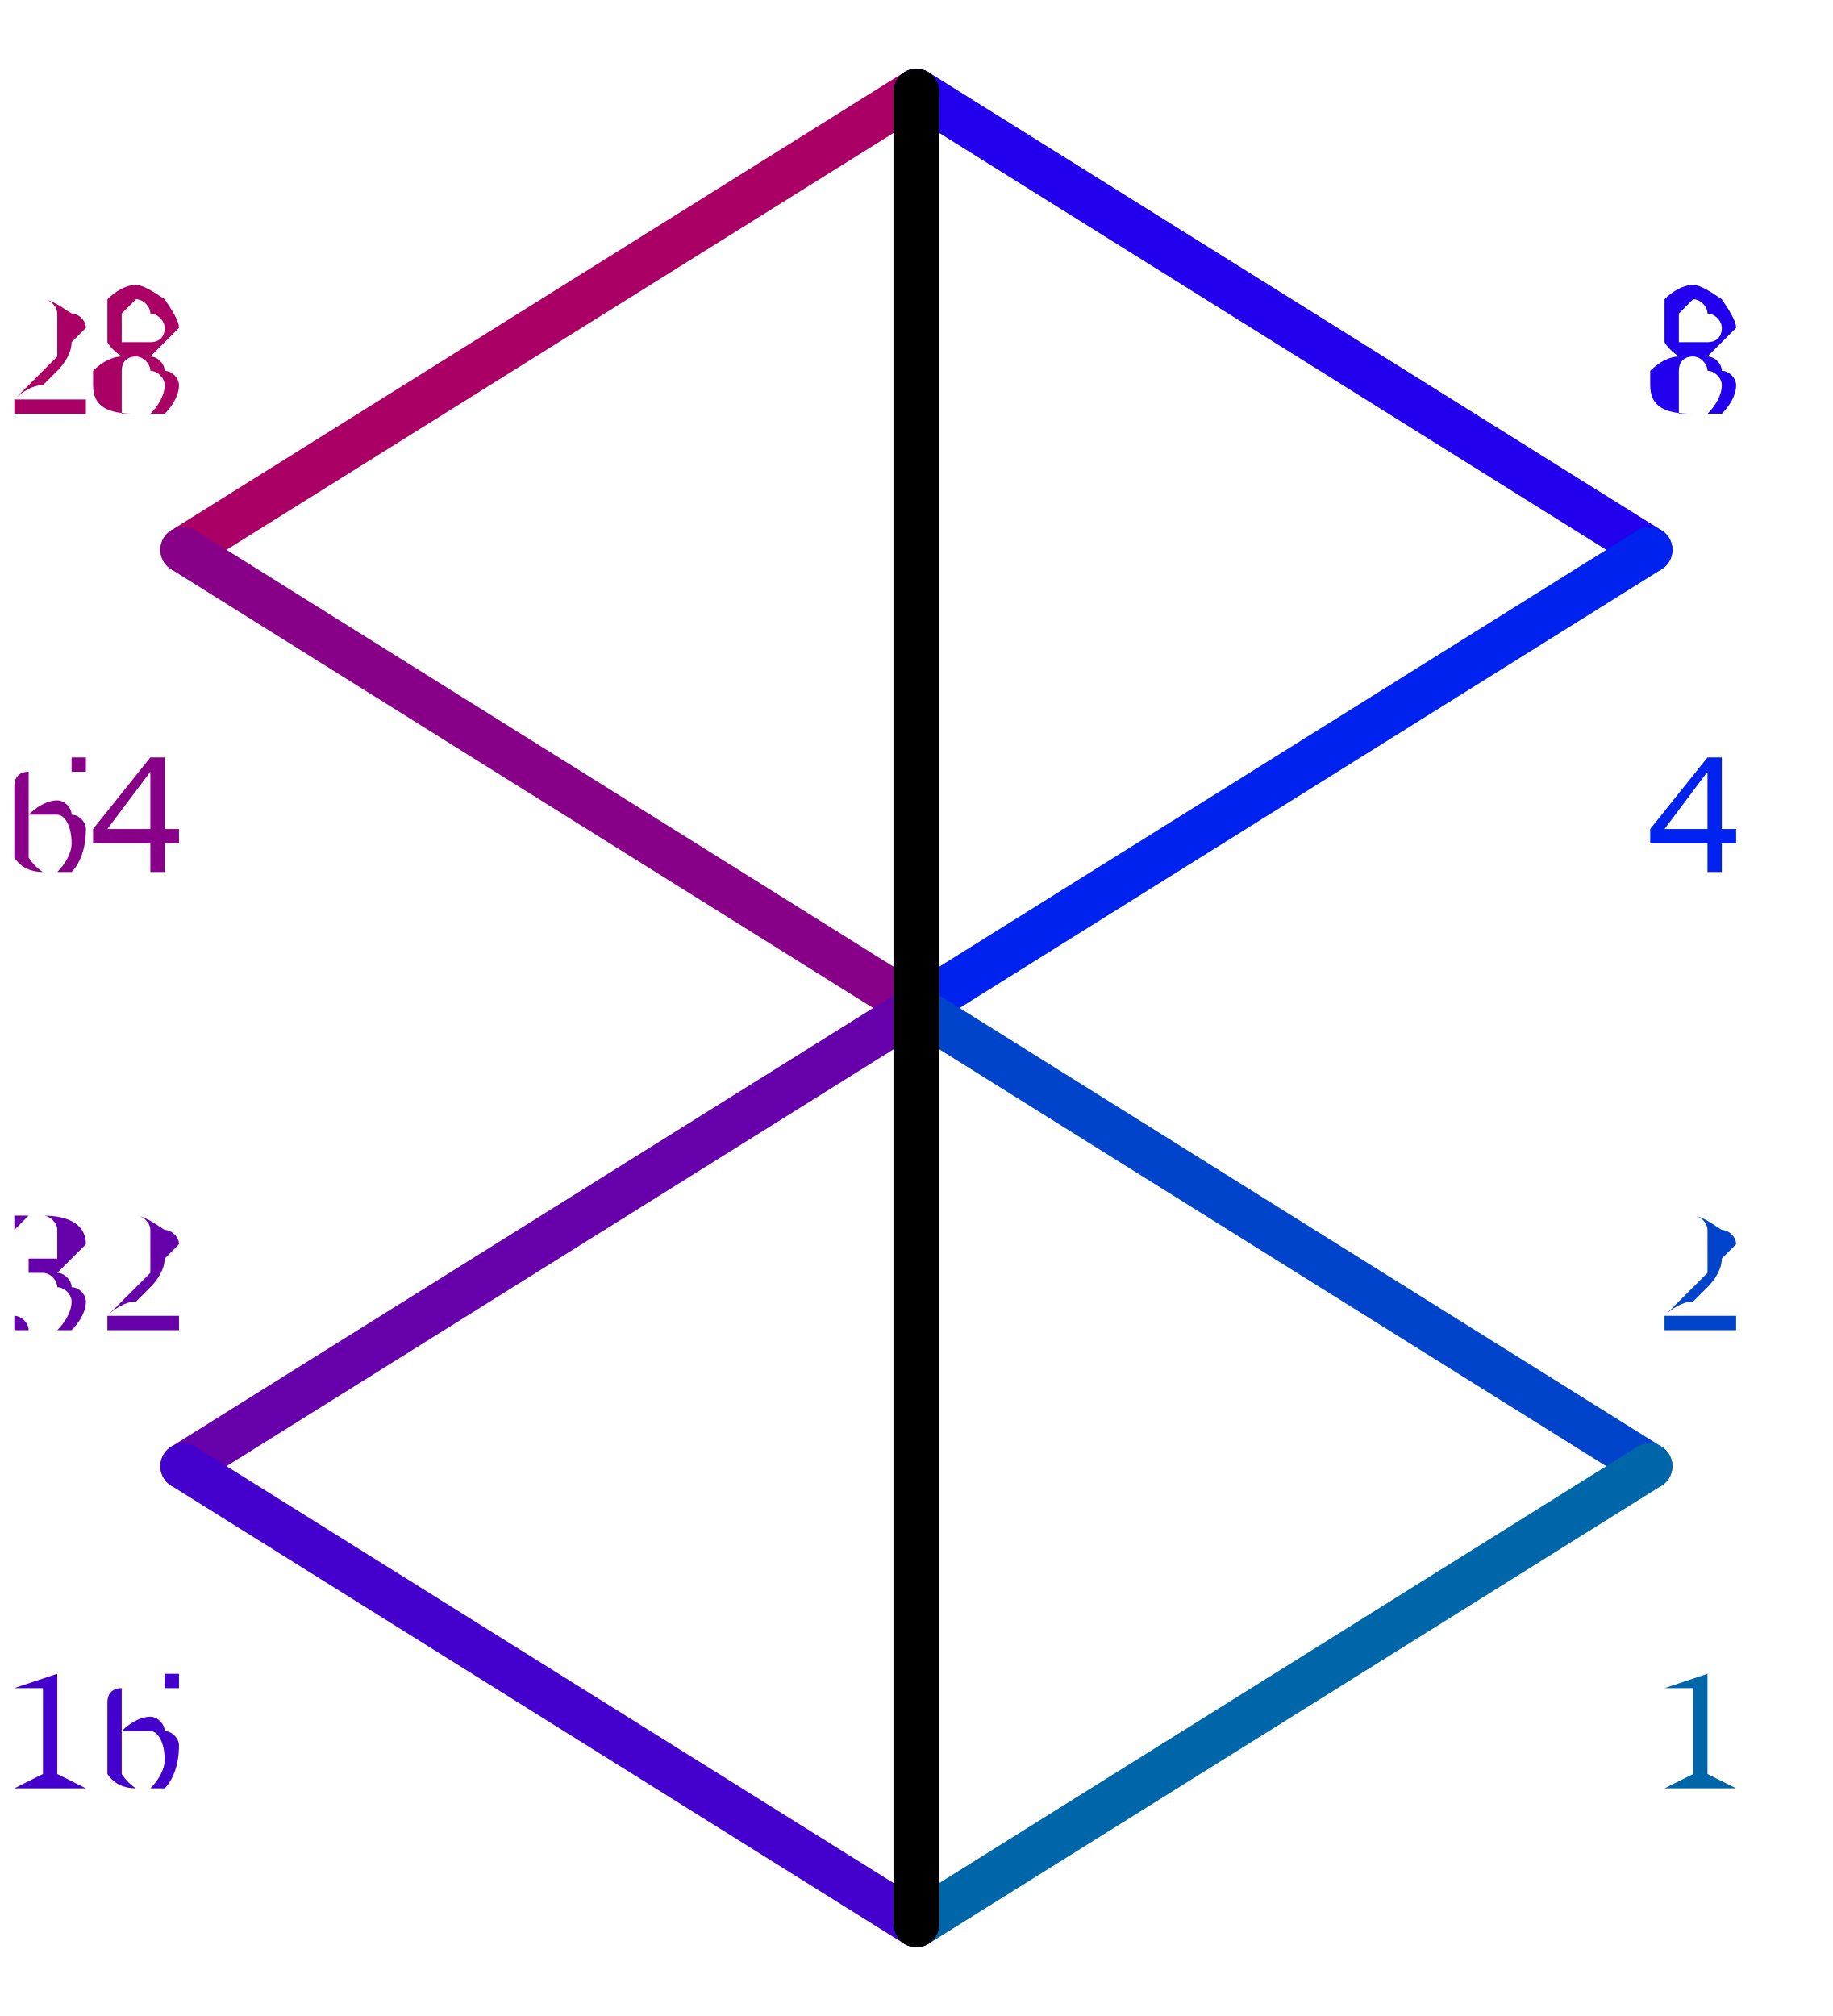
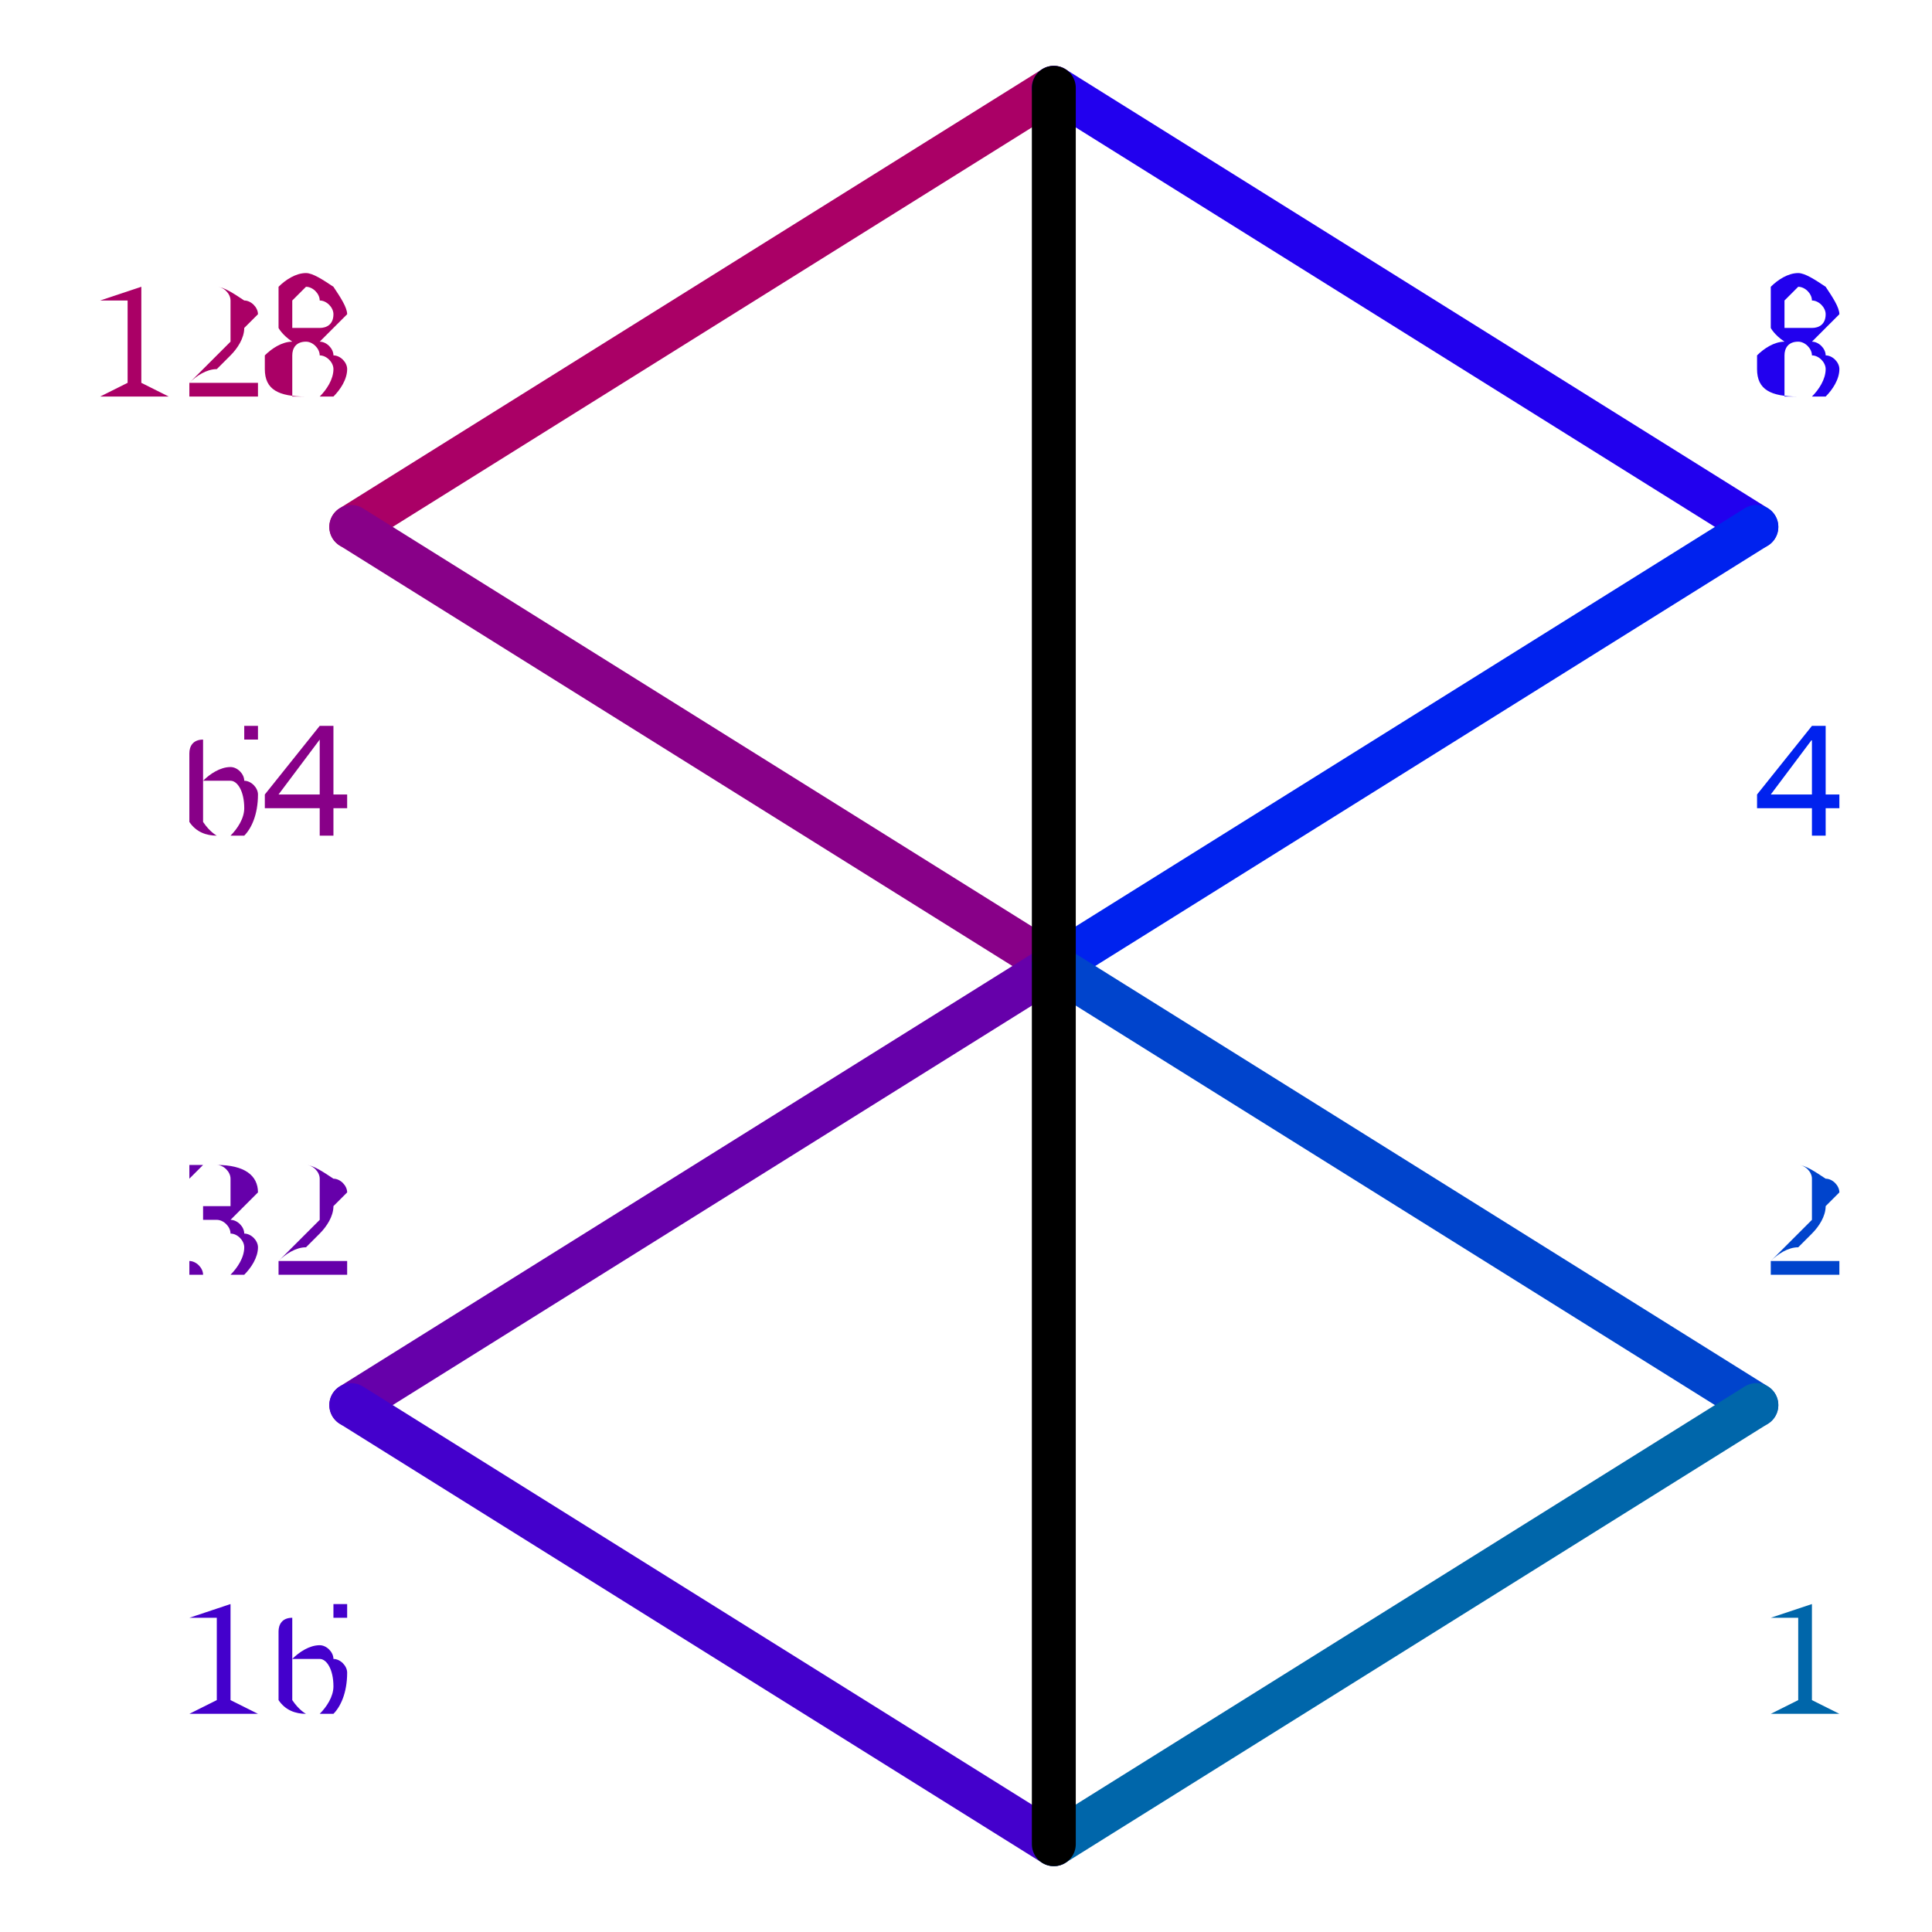
- <svg xmlns="http://www.w3.org/2000/svg" viewBox="-1 -1.1 2 2.2">
+ <svg xmlns="http://www.w3.org/2000/svg" viewBox="-1.2 -1.1 2.2 2.2">
  <path d="M 0,-1 L -0.8,-0.5" stroke="#AA0066" fill="none" stroke-width="0.05" stroke-linecap="round" />
  <path d="M -0.8,-0.5 L 0,0" stroke="#880088" fill="none" stroke-width="0.05" stroke-linecap="round" />
  <path d="M 0,0 L -0.8,0.5" stroke="#6600AA" fill="none" stroke-width="0.05" stroke-linecap="round" />
  <path d="M -0.8,0.5 L 0,1" stroke="#4400CC" fill="none" stroke-width="0.05" stroke-linecap="round" />
  <path d="M 0,-1 L 0.8,-0.5" stroke="#2200EE" fill="none" stroke-width="0.05" stroke-linecap="round" />
  <path d="M 0.8,-0.5 L 0,0" stroke="#0022EE" fill="none" stroke-width="0.05" stroke-linecap="round" />
  <path d="M 0,0 L 0.8,0.5" stroke="#0044CC" fill="none" stroke-width="0.05" stroke-linecap="round" />
  <path d="M 0.8,0.5 L 0,1" stroke="#0066AA" fill="none" stroke-width="0.05" stroke-linecap="round" />
  <path d="M 0,-1 L 0,1" stroke="black" fill="none" stroke-width="0.05" stroke-linecap="round" />
  <text x="-0.8" y="-0.65" text-anchor="end" font-size="0.2" fill="#AA0066">128</text>
  <text x="-0.8" y="-0.15" text-anchor="end" font-size="0.2" fill="#880088">64</text>
  <text x="-0.8" y="0.35" text-anchor="end" font-size="0.2" fill="#6600AA">32</text>
  <text x="-0.8" y="0.85" text-anchor="end" font-size="0.2" fill="#4400CC">16</text>
  <text x="0.8" y="-0.65" text-anchor="start" font-size="0.2" fill="#2200EE">8</text>
  <text x="0.8" y="-0.15" text-anchor="start" font-size="0.2" fill="#0022EE">4</text>
  <text x="0.8" y="0.35" text-anchor="start" font-size="0.2" fill="#0044CC">2</text>
  <text x="0.8" y="0.85" text-anchor="start" font-size="0.2" fill="#0066AA">1</text>
</svg>
